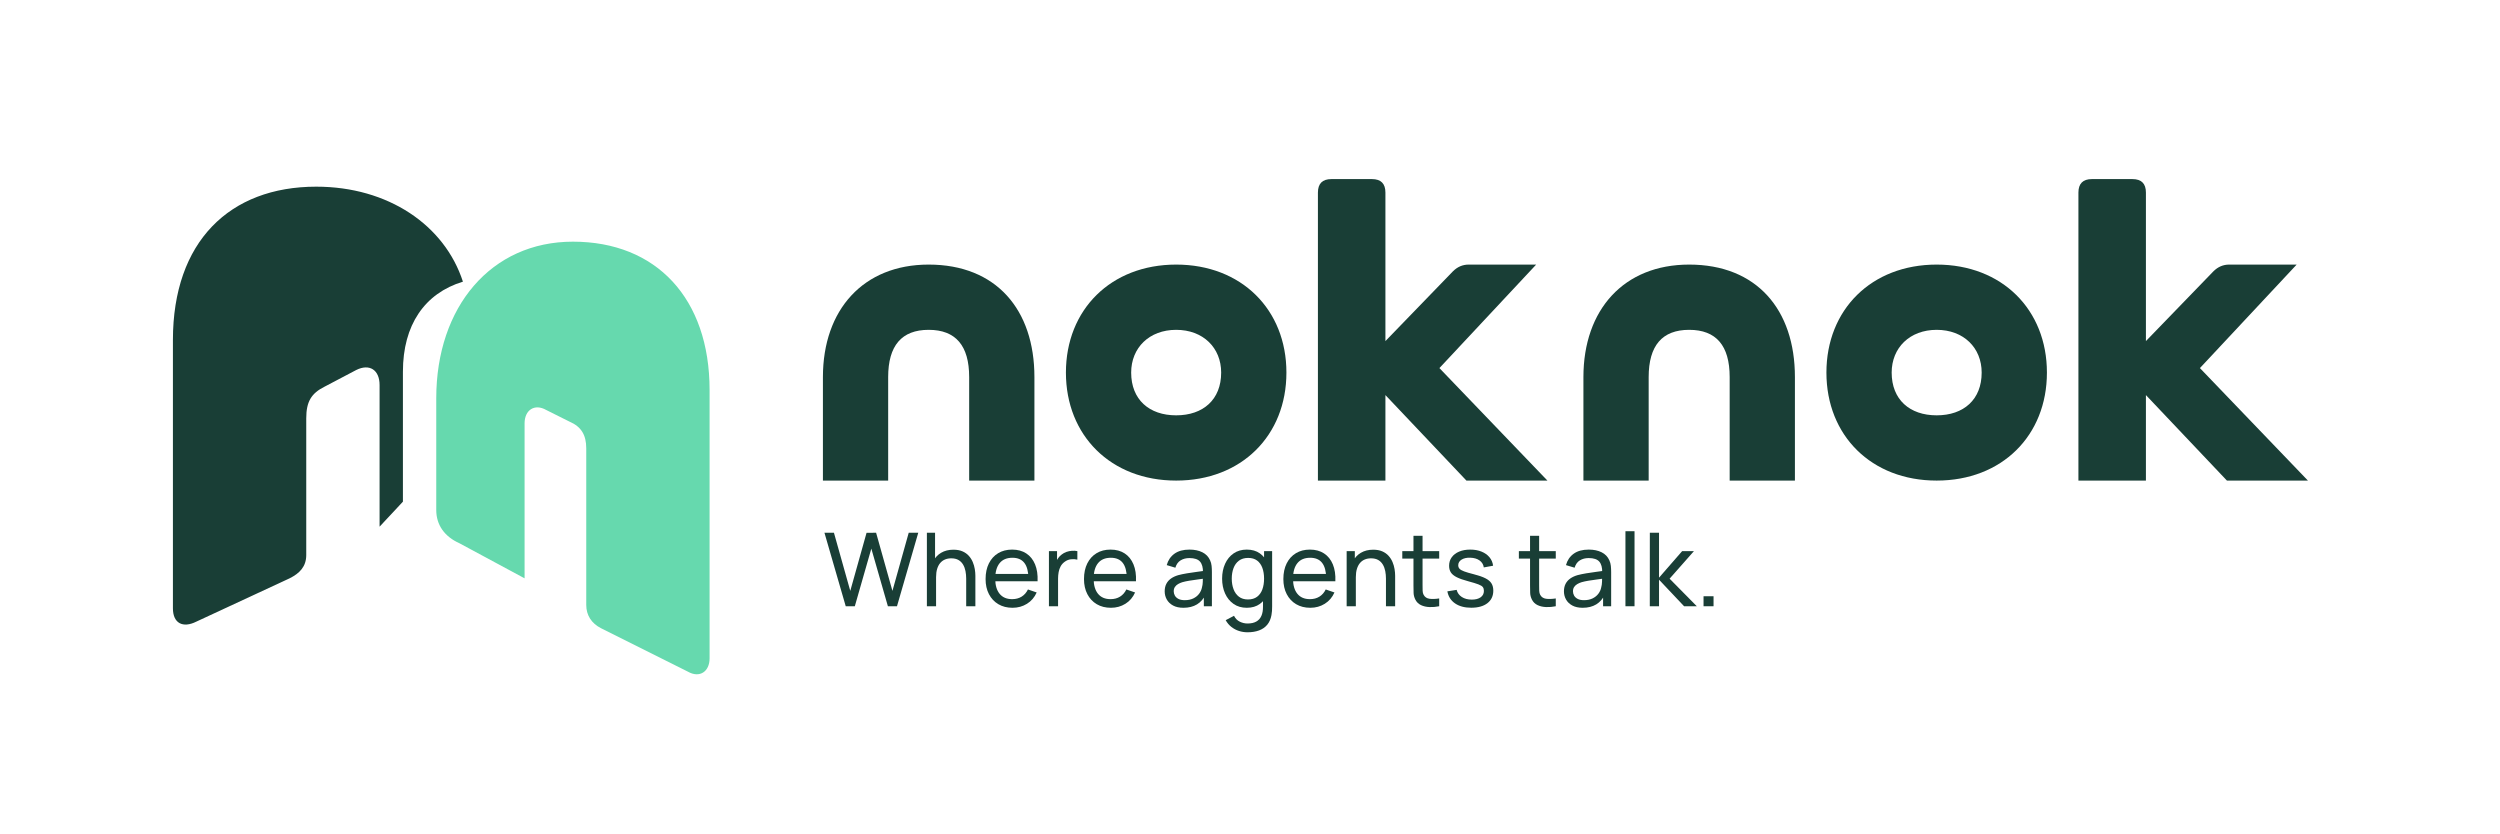
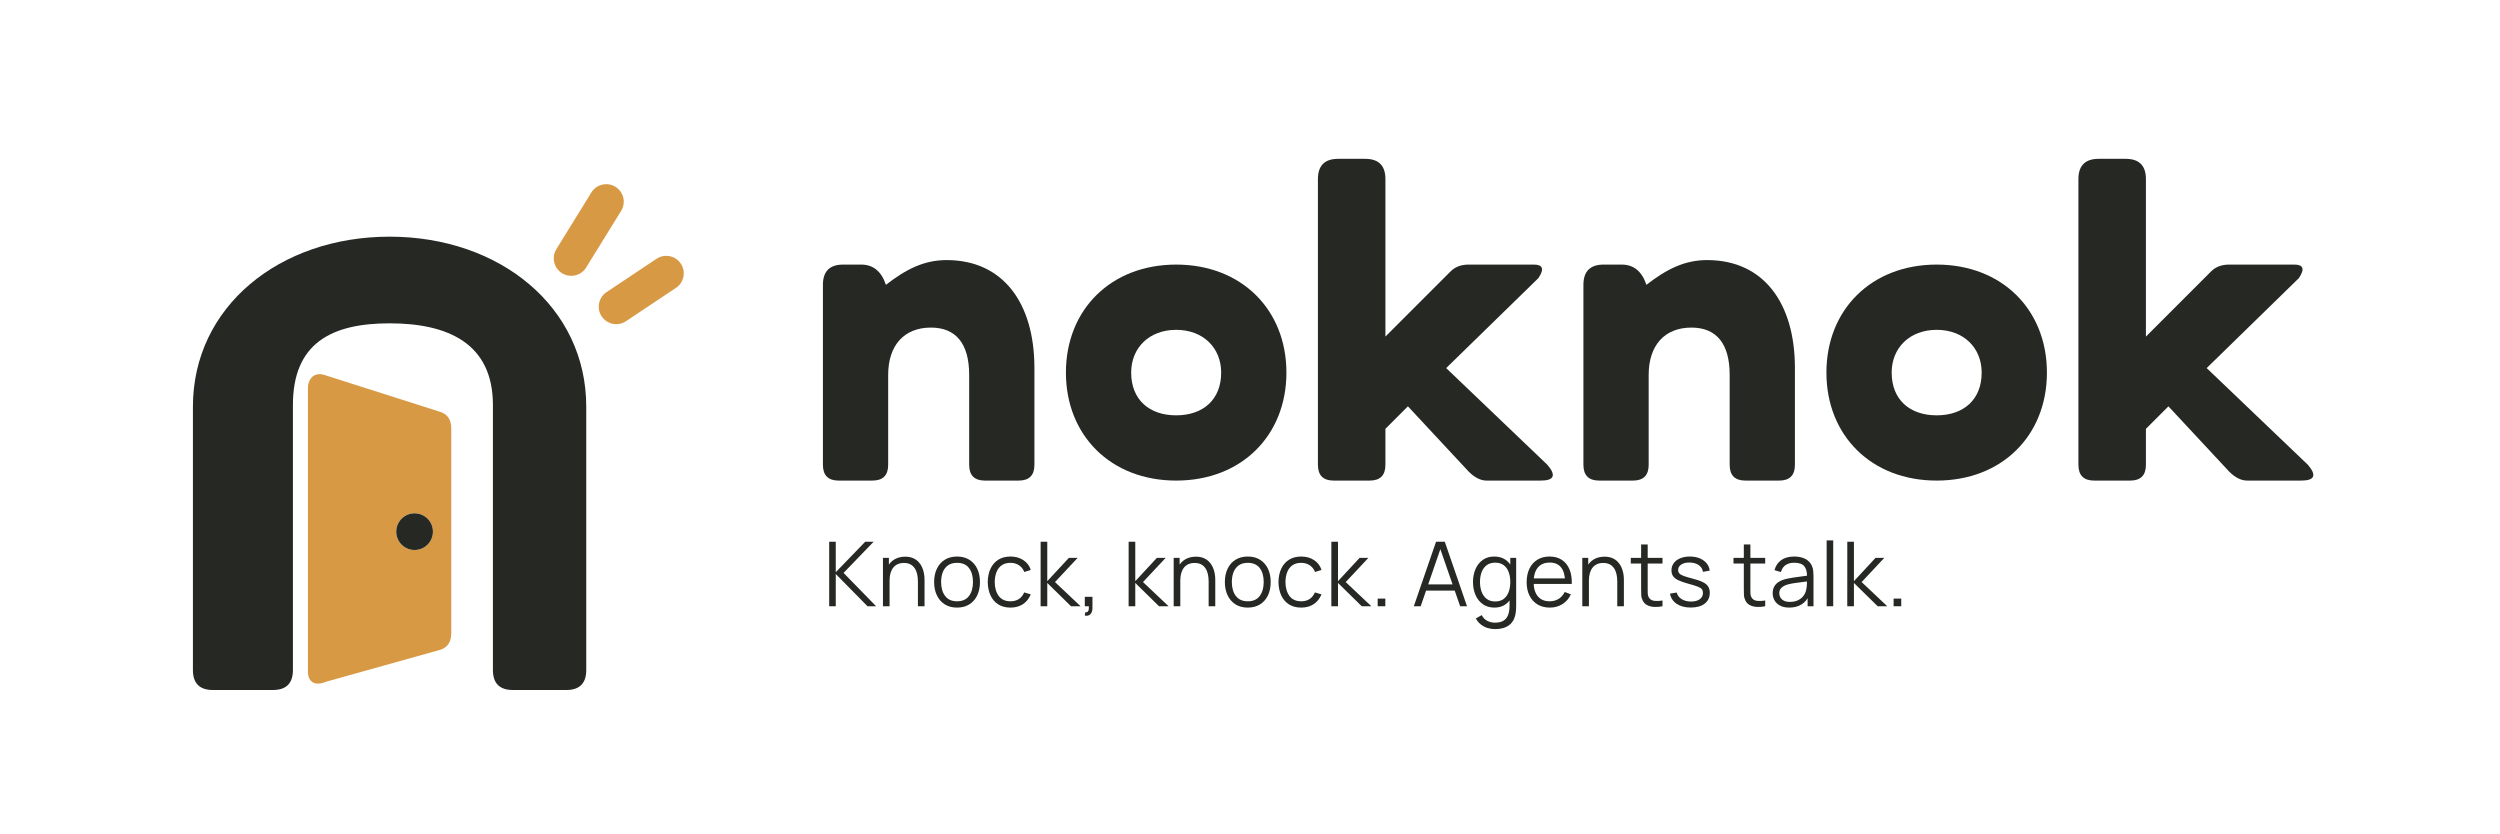
<svg xmlns="http://www.w3.org/2000/svg" width="1200" height="400" viewBox="0 0 1200 400" role="img" aria-labelledby="title desc">
  <g transform="translate(67 72) scale(0.8)">
-     <path fill="#193E36" d="M20 114C20 55 54 22 106 22C149 22 183 45 194 79C171 86 158 105 158 133V211L144 226V141C144 132 138 128 130 132L111 142C103 146 100 151 100 161V243C100 250 96 254 90 257L34 283C26 287 20 284 20 275Z" />
-     <path fill="#66D9AE" d="M178 149C178 94 211 55 260 55C310 55 342 89 342 144V305C342 313 336 317 329 313L277 287C271 284 268 279 268 273V179C268 171 265 166 258 163L244 156C237 152 231 156 231 164V257L192 236C183 232 178 225 178 216Z" />
+     <path fill="#252823" d="M44 324Q32 324 32 312V154C32 94 84 52 150 52C216 52 268 94 268 154V312Q268 324 256 324H224Q212 324 212 312V153C212 116 185 104 150 104C115 104 92 116 92 153V312Q92 324 80 324Z" />
+     <path fill="#D89945" fill-rule="evenodd" d="M111 135C105 133 101 137 101 143V313C101 319 105 322 112 319L180 300Q187 298 187 290V167Q187 159 180 157ZM176 229A11 11 0 1 0 154 229A11 11 0 1 0 176 229Z" />
+     <circle cx="165" cy="229" r="11" fill="#252823" />
+     <path fill="none" stroke="#D89945" stroke-width="21" stroke-linecap="round" d="M259 65L280 31M286 94L316 74" />
  </g>
  <g transform="translate(395 127) scale(1.08)">
-     <g fill="#193E36" fill-rule="evenodd">
+     <g fill="#252823" fill-rule="evenodd">
      <g transform="translate(0 0) scale(1)">
-         <path d="M0 96V50C0 20 18 0 47 0C77 0 94 20 94 50V96H65V50C65 36 59 29 47 29C35 29 29 36 29 50V96Z" />
+         <path d="M0 89V9Q0 0 9 0H17Q25 0 28 9C37 2 45 -2 55 -2C80 -2 94 17 94 46V89Q94 96 87 96H72Q65 96 65 89V49C65 35 59 28 48 28C36 28 29 36 29 49V89Q29 96 22 96H7Q0 96 0 89Z" />
      </g>
      <g transform="translate(108 0) scale(1)">
        <path d="M49 0C20 0 0 20 0 48C0 76 20 96 49 96C78 96 98 76 98 48C98 20 78 0 49 0ZM49 29C61 29 69 37 69 48C69 60 61 67 49 67C37 67 29 60 29 48C29 37 37 29 49 29Z" />
      </g>
      <g transform="translate(220 0) scale(1)">
-         <path d="M0 96V-32Q0 -38 6 -38H24Q30 -38 30 -32V34L60 3Q63 0 67 0H97L54 46L102 96H66L30 58V96Z" />
+         <path d="M0 89V-38Q0 -47 9 -47H21Q30 -47 30 -38V32L59 3Q62 0 67 0H96Q102 0 98 6L57 46L102 89Q108 96 99 96H75Q71 96 67 92L40 63L30 73V89Q30 96 23 96H7Q0 96 0 89Z" />
      </g>
      <g transform="translate(338 0) scale(1)">
-         <path d="M0 96V50C0 20 18 0 47 0C77 0 94 20 94 50V96H65V50C65 36 59 29 47 29C35 29 29 36 29 50V96Z" />
+         <path d="M0 89V9Q0 0 9 0H17Q25 0 28 9C37 2 45 -2 55 -2C80 -2 94 17 94 46V89Q94 96 87 96H72Q65 96 65 89V49C65 35 59 28 48 28C36 28 29 36 29 49V89Q29 96 22 96H7Q0 96 0 89Z" />
      </g>
      <g transform="translate(446 0) scale(1)">
        <path d="M49 0C20 0 0 20 0 48C0 76 20 96 49 96C78 96 98 76 98 48C98 20 78 0 49 0ZM49 29C61 29 69 37 69 48C69 60 61 67 49 67C37 67 29 60 29 48C29 37 37 29 49 29Z" />
      </g>
      <g transform="translate(558 0) scale(1)">
-         <path d="M0 96V-32Q0 -38 6 -38H24Q30 -38 30 -32V34L60 3Q63 0 67 0H97L54 46L102 96H66L30 58V96Z" />
+         <path d="M0 89V-38Q0 -47 9 -47H21Q30 -47 30 -38V32L59 3Q62 0 67 0H96Q102 0 98 6L57 46L102 89Q108 96 99 96H75Q71 96 67 92L40 63L30 73V89Q30 96 23 96H7Q0 96 0 89Z" />
      </g>
    </g>
  </g>
-   <g fill="#193E36" aria-label="Where agents talk.">
-     <path d="M405.952 291.0 395.735 255.72H400.292L408.132 283.625L415.947 255.745L420.529 255.72L428.369 283.625L436.185 255.72H440.766L430.55 291.0H426.188L418.238 263.339L410.312 291.0Z" />
-     <path d="M463.772 291.0V277.745Q463.772 275.871 463.435 274.132Q463.098 272.392 462.277 271.002Q461.456 269.611 460.072 268.803Q458.688 267.995 456.593 267.995Q454.951 267.995 453.61 268.552Q452.269 269.109 451.313 270.23Q450.358 271.351 449.837 273.054Q449.316 274.757 449.316 277.06L446.45 276.178Q446.45 272.343 447.834 269.581Q449.218 266.818 451.73 265.336Q454.241 263.854 457.647 263.854Q460.207 263.854 462.026 264.663Q463.845 265.471 465.045 266.812Q466.246 268.154 466.932 269.801Q467.618 271.449 467.9 273.158Q468.181 274.867 468.181 276.373V291.0ZM444.906 291.0V255.72H448.826V275.197H449.316V291.0Z" />
-     <path d="M486.017 291.735Q482.11 291.735 479.207 290.014Q476.303 288.293 474.692 285.187Q473.081 282.082 473.081 277.942Q473.081 273.605 474.668 270.432Q476.254 267.26 479.115 265.532Q481.975 263.805 485.821 263.805Q489.803 263.805 492.608 265.643Q495.413 267.48 496.828 270.885Q498.243 274.291 498.035 278.995H493.637V277.427Q493.563 272.551 491.652 270.138Q489.741 267.725 485.968 267.725Q481.914 267.725 479.813 270.322Q477.712 272.919 477.712 277.77Q477.712 282.45 479.813 285.022Q481.914 287.594 485.821 287.594Q488.443 287.594 490.378 286.394Q492.314 285.193 493.416 282.94L497.606 284.385Q496.05 287.889 492.957 289.812Q489.864 291.735 486.017 291.735ZM476.242 278.995V275.491H495.793V278.995Z" />
-     <path d="M503.486 291.0V264.54H507.381V270.935L506.744 270.101Q507.21 268.877 507.957 267.847Q508.704 266.818 509.635 266.157Q510.652 265.336 511.957 264.895Q513.261 264.454 514.609 264.369Q515.957 264.283 517.132 264.54V268.632Q515.76 268.276 514.113 268.448Q512.465 268.619 511.081 269.636Q509.795 270.555 509.103 271.847Q508.41 273.139 508.141 274.646Q507.871 276.153 507.871 277.721V291.0Z" />
-     <path d="M533.253 291.735Q529.346 291.735 526.442 290.014Q523.539 288.293 521.928 285.187Q520.317 282.082 520.317 277.942Q520.317 273.605 521.904 270.432Q523.49 267.26 526.351 265.532Q529.211 263.805 533.058 263.805Q537.039 263.805 539.844 265.643Q542.649 267.48 544.064 270.885Q545.479 274.291 545.271 278.995H540.873V277.427Q540.799 272.551 538.889 270.138Q536.977 267.725 533.204 267.725Q529.15 267.725 527.049 270.322Q524.948 272.919 524.948 277.77Q524.948 282.45 527.049 285.022Q529.15 287.594 533.058 287.594Q535.679 287.594 537.614 286.394Q539.55 285.193 540.652 282.94L544.842 284.385Q543.286 287.889 540.193 289.812Q537.1 291.735 533.253 291.735ZM523.478 278.995V275.491H543.029V278.995Z" />
-     <path d="M568.043 291.735Q565.079 291.735 563.076 290.651Q561.073 289.567 560.063 287.772Q559.052 285.978 559.052 283.846Q559.052 281.764 559.842 280.238Q560.632 278.713 562.084 277.69Q563.535 276.668 565.544 276.079Q567.431 275.577 569.765 275.191Q572.098 274.805 574.499 274.493Q576.9 274.181 578.995 273.875L577.427 274.781Q577.488 271.265 576.012 269.569Q574.536 267.872 570.91 267.872Q568.509 267.872 566.702 268.968Q564.895 270.065 564.172 272.502L560.032 271.253Q560.975 267.774 563.725 265.789Q566.475 263.805 570.959 263.805Q574.548 263.805 577.133 265.091Q579.718 266.377 580.857 268.974Q581.42 270.2 581.567 271.633Q581.714 273.066 581.714 274.634V291.0H577.843V284.654L578.75 285.243Q577.255 288.464 574.567 290.1Q571.878 291.735 568.043 291.735ZM568.705 288.084Q571.057 288.084 572.784 287.245Q574.511 286.406 575.565 285.016Q576.618 283.625 576.937 281.984Q577.292 280.759 577.335 279.258Q577.378 277.758 577.378 276.937L578.897 277.599Q576.765 277.905 574.701 278.174Q572.637 278.444 570.8 278.744Q568.962 279.044 567.504 279.461Q566.414 279.803 565.477 280.349Q564.54 280.894 563.964 281.739Q563.388 282.584 563.388 283.822Q563.388 284.912 563.934 285.886Q564.479 286.86 565.649 287.472Q566.818 288.084 568.705 288.084Z" />
-     <path d="M598.791 303.495Q596.708 303.495 594.724 302.864Q592.739 302.233 591.086 300.947Q589.432 299.661 588.329 297.688L592.323 295.582Q593.303 297.529 595.098 298.405Q596.892 299.281 598.815 299.281Q601.339 299.281 602.999 298.362Q604.659 297.443 605.461 295.63Q606.263 293.817 606.239 291.123V283.895H606.753V264.54H610.624V291.171Q610.624 292.262 610.557 293.26Q610.49 294.259 610.306 295.238Q609.791 298.056 608.272 299.881Q606.753 301.707 604.352 302.601Q601.951 303.495 598.791 303.495ZM598.472 291.735Q594.773 291.735 592.121 289.891Q589.469 288.048 588.042 284.881Q586.614 281.714 586.614 277.745Q586.614 273.776 588.042 270.622Q589.469 267.468 592.121 265.636Q594.773 263.805 598.448 263.805Q602.184 263.805 604.738 265.624Q607.292 267.443 608.603 270.598Q609.914 273.752 609.914 277.745Q609.914 281.702 608.603 284.869Q607.292 288.036 604.744 289.885Q602.196 291.735 598.472 291.735ZM599.011 287.741Q601.682 287.741 603.397 286.455Q605.112 285.169 605.933 282.909Q606.753 280.649 606.753 277.745Q606.753 274.818 605.927 272.57Q605.1 270.322 603.409 269.06Q601.719 267.798 599.134 267.798Q596.439 267.798 594.687 269.121Q592.935 270.445 592.09 272.698Q591.245 274.952 591.245 277.745Q591.245 280.563 592.102 282.829Q592.96 285.096 594.681 286.418Q596.402 287.741 599.011 287.741Z" />
-     <path d="M628.95 291.735Q625.043 291.735 622.139 290.014Q619.236 288.293 617.625 285.187Q616.014 282.082 616.014 277.942Q616.014 273.605 617.601 270.432Q619.187 267.26 622.048 265.532Q624.908 263.805 628.754 263.805Q632.736 263.805 635.541 265.643Q638.346 267.48 639.761 270.885Q641.176 274.291 640.968 278.995H636.57V277.427Q636.496 272.551 634.585 270.138Q632.674 267.725 628.901 267.725Q624.847 267.725 622.746 270.322Q620.645 272.919 620.645 277.77Q620.645 282.45 622.746 285.022Q624.847 287.594 628.754 287.594Q631.376 287.594 633.311 286.394Q635.247 285.193 636.349 282.94L640.539 284.385Q638.983 287.889 635.89 289.812Q632.797 291.735 628.95 291.735ZM619.175 278.995V275.491H638.726V278.995Z" />
-     <path d="M665.259 291.0V277.745Q665.259 275.871 664.923 274.132Q664.586 272.392 663.765 271.002Q662.944 269.611 661.56 268.803Q660.176 267.995 658.081 267.995Q656.439 267.995 655.098 268.552Q653.757 269.109 652.801 270.23Q651.846 271.351 651.325 273.054Q650.804 274.757 650.804 277.06L647.938 276.178Q647.938 272.343 649.322 269.581Q650.706 266.818 653.218 265.336Q655.729 263.854 659.134 263.854Q661.695 263.854 663.514 264.663Q665.333 265.471 666.533 266.812Q667.734 268.154 668.42 269.801Q669.106 271.449 669.388 273.158Q669.669 274.867 669.669 276.373V291.0ZM646.394 291.0V264.54H650.314V271.62H650.804V291.0Z" />
-     <path d="M690.813 291.0Q688.449 291.478 686.164 291.392Q683.879 291.306 682.085 290.461Q680.29 289.616 679.371 287.815Q678.587 286.259 678.526 284.654Q678.465 283.05 678.465 281.004V257.19H682.826V280.808Q682.826 282.437 682.863 283.583Q682.899 284.728 683.365 285.561Q684.247 287.141 686.17 287.405Q688.093 287.668 690.813 287.252ZM673.099 268.142V264.54H690.813V268.142Z" />
-     <path d="M706.199 291.711Q701.458 291.711 698.439 289.64Q695.419 287.57 694.733 283.846L699.192 283.135Q699.731 285.291 701.666 286.553Q703.602 287.815 706.468 287.815Q709.176 287.815 710.725 286.694Q712.275 285.573 712.275 283.625Q712.275 282.511 711.76 281.812Q711.246 281.114 709.641 280.502Q708.036 279.889 704.802 279.019Q701.299 278.089 699.284 277.09Q697.269 276.092 696.417 274.769Q695.566 273.446 695.566 271.547Q695.566 269.219 696.84 267.474Q698.114 265.728 700.399 264.767Q702.683 263.805 705.733 263.805Q708.747 263.805 711.117 264.767Q713.488 265.728 714.945 267.474Q716.403 269.219 716.685 271.547L712.226 272.356Q711.907 270.236 710.174 269.005Q708.441 267.774 705.733 267.7Q703.161 267.615 701.556 268.619Q699.951 269.624 699.951 271.327Q699.951 272.294 700.546 272.974Q701.14 273.654 702.775 274.267Q704.41 274.879 707.522 275.663Q711.013 276.557 713.034 277.592Q715.056 278.627 715.919 280.042Q716.783 281.457 716.783 283.503Q716.783 287.337 713.965 289.524Q711.148 291.711 706.199 291.711Z" />
-     <path d="M746.771 291.0Q744.407 291.478 742.122 291.392Q739.837 291.306 738.043 290.461Q736.248 289.616 735.329 287.815Q734.545 286.259 734.484 284.654Q734.423 283.05 734.423 281.004V257.19H738.784V280.808Q738.784 282.437 738.821 283.583Q738.857 284.728 739.323 285.561Q740.205 287.141 742.128 287.405Q744.051 287.668 746.771 287.252ZM729.057 268.142V264.54H746.771V268.142Z" />
-     <path d="M759.682 291.735Q756.718 291.735 754.715 290.651Q752.712 289.567 751.702 287.772Q750.691 285.978 750.691 283.846Q750.691 281.764 751.481 280.238Q752.271 278.713 753.723 277.69Q755.174 276.668 757.183 276.079Q759.07 275.577 761.404 275.191Q763.737 274.805 766.138 274.493Q768.539 274.181 770.634 273.875L769.066 274.781Q769.127 271.265 767.651 269.569Q766.175 267.872 762.549 267.872Q760.148 267.872 758.341 268.968Q756.534 270.065 755.811 272.502L751.671 271.253Q752.614 267.774 755.364 265.789Q758.114 263.805 762.598 263.805Q766.187 263.805 768.772 265.091Q771.357 266.377 772.496 268.974Q773.059 270.2 773.206 271.633Q773.353 273.066 773.353 274.634V291.0H769.482V284.654L770.389 285.243Q768.894 288.464 766.206 290.1Q763.517 291.735 759.682 291.735ZM760.344 288.084Q762.696 288.084 764.423 287.245Q766.15 286.406 767.204 285.016Q768.257 283.625 768.576 281.984Q768.931 280.759 768.974 279.258Q769.017 277.758 769.017 276.937L770.536 277.599Q768.404 277.905 766.34 278.174Q764.276 278.444 762.439 278.744Q760.601 279.044 759.143 279.461Q758.053 279.803 757.116 280.349Q756.179 280.894 755.603 281.739Q755.027 282.584 755.027 283.822Q755.027 284.912 755.573 285.886Q756.118 286.86 757.288 287.472Q758.457 288.084 760.344 288.084Z" />
-     <path d="M780.213 291.0V254.985H784.574V291.0Z" />
-     <path d="M791.9 291.0 791.924 255.72H796.334V277.28L807.433 264.54H813.092L801.406 277.77L814.464 291.0H808.364L796.334 278.26V291.0Z" />
-     <path d="M817.698 291.0V286.198H822.5V291.0Z" />
+   <g fill="#252823" aria-label="Knock, knock. Agents talk.">
+     <path d="M398.01 291.0V260.04H401.163V274.66L415.296 260.04H419.338L404.904 274.99L420.528 291.0H416.4L401.163 275.52V291.0Z" />
+     <path d="M440.601 291.0V279.146Q440.601 277.218 440.235 275.595Q439.87 273.972 439.06 272.761Q438.25 271.55 436.971 270.883Q435.691 270.217 433.864 270.217Q432.194 270.217 430.911 270.79Q429.628 271.363 428.761 272.449Q427.894 273.535 427.446 275.09Q426.998 276.645 426.998 278.616L424.762 278.114Q424.762 274.545 426.009 272.116Q427.256 269.686 429.446 268.446Q431.635 267.207 434.48 267.207Q436.566 267.207 438.121 267.844Q439.676 268.482 440.762 269.579Q441.847 270.675 442.514 272.091Q443.18 273.506 443.481 275.083Q443.782 276.659 443.782 278.229V291.0ZM423.816 291.0V267.78H426.668V273.499H426.998V291.0Z" />
+     <path d="M459.376 291.645Q455.915 291.645 453.456 290.075Q450.998 288.506 449.69 285.736Q448.382 282.966 448.382 279.361Q448.382 275.713 449.715 272.958Q451.048 270.202 453.514 268.669Q455.979 267.135 459.376 267.135Q462.852 267.135 465.314 268.697Q467.775 270.26 469.08 273.015Q470.384 275.771 470.384 279.361Q470.384 283.016 469.069 285.779Q467.754 288.542 465.285 290.093Q462.816 291.645 459.376 291.645ZM459.376 288.621Q463.239 288.621 465.135 286.044Q467.03 283.468 467.03 279.361Q467.03 275.162 465.12 272.66Q463.21 270.159 459.376 270.159Q456.775 270.159 455.083 271.335Q453.392 272.51 452.564 274.581Q451.736 276.652 451.736 279.361Q451.736 283.554 453.675 286.087Q455.614 288.621 459.376 288.621Z" />
+     <path d="M485.039 291.645Q481.527 291.645 479.105 290.076Q476.683 288.506 475.421 285.74Q474.16 282.973 474.117 279.39Q474.16 275.735 475.446 272.976Q476.733 270.217 479.162 268.676Q481.592 267.135 485.068 267.135Q488.586 267.135 491.199 268.851Q493.811 270.568 494.771 273.556L491.675 274.56Q490.858 272.467 489.092 271.313Q487.325 270.159 485.039 270.159Q482.473 270.159 480.803 271.338Q479.134 272.517 478.317 274.599Q477.5 276.681 477.471 279.39Q477.514 283.554 479.41 286.087Q481.305 288.621 485.039 288.621Q487.404 288.621 489.067 287.531Q490.729 286.442 491.604 284.364L494.771 285.295Q493.481 288.391 490.987 290.018Q488.493 291.645 485.039 291.645Z" />
+     <path d="M499.493 291.0 499.507 260.04H502.689V278.96L513.052 267.78H517.266L506.387 279.39L518.685 291.0H514.085L502.689 279.82V291.0Z" />
+     <path d="M520.706 295.486 520.906 293.924Q521.752 293.981 522.139 293.576Q522.526 293.171 522.615 292.487Q522.705 291.803 522.655 291.0H520.706V286.471H524.375V291.86Q524.375 293.838 523.379 294.827Q522.382 295.816 520.706 295.486Z" />
+     <path d="M541.738 291.0 541.752 260.04H544.934V278.96L555.297 267.78H559.511L548.632 279.39L560.93 291.0H556.329L544.934 279.82V291.0Z" />
+     <path d="M580.15 291.0V279.146Q580.15 277.218 579.785 275.595Q579.419 273.972 578.609 272.761Q577.799 271.55 576.52 270.883Q575.241 270.217 573.413 270.217Q571.743 270.217 570.461 270.79Q569.178 271.363 568.311 272.449Q567.443 273.535 566.995 275.09Q566.548 276.645 566.548 278.616L564.312 278.114Q564.312 274.545 565.559 272.116Q566.806 269.686 568.995 268.446Q571.184 267.207 574.03 267.207Q576.115 267.207 577.67 267.844Q579.225 268.482 580.311 269.579Q581.397 270.675 582.063 272.091Q582.73 273.506 583.031 275.083Q583.332 276.659 583.332 278.229V291.0ZM563.366 291.0V267.78H566.218V273.499H566.548V291.0Z" />
+     <path d="M598.926 291.645Q595.464 291.645 593.006 290.075Q590.548 288.506 589.24 285.736Q587.932 282.966 587.932 279.361Q587.932 275.713 589.265 272.958Q590.598 270.202 593.063 268.669Q595.529 267.135 598.926 267.135Q602.401 267.135 604.863 268.697Q607.325 270.26 608.629 273.015Q609.934 275.771 609.934 279.361Q609.934 283.016 608.619 285.779Q607.303 288.542 604.835 290.093Q602.366 291.645 598.926 291.645ZM598.926 288.621Q602.789 288.621 604.684 286.044Q606.58 283.468 606.58 279.361Q606.58 275.162 604.67 272.66Q602.76 270.159 598.926 270.159Q596.324 270.159 594.633 271.335Q592.941 272.51 592.114 274.581Q591.286 276.652 591.286 279.361Q591.286 283.554 593.225 286.087Q595.163 288.621 598.926 288.621Z" />
+     <path d="M624.588 291.645Q621.077 291.645 618.654 290.076Q616.232 288.506 614.971 285.74Q613.71 282.973 613.667 279.39Q613.71 275.735 614.996 272.976Q616.282 270.217 618.712 268.676Q621.141 267.135 624.617 267.135Q628.136 267.135 630.748 268.851Q633.36 270.568 634.321 273.556L631.225 274.56Q630.408 272.467 628.641 271.313Q626.875 270.159 624.588 270.159Q622.023 270.159 620.353 271.338Q618.683 272.517 617.866 274.599Q617.049 276.681 617.02 279.39Q617.063 283.554 618.959 286.087Q620.855 288.621 624.588 288.621Q626.953 288.621 628.616 287.531Q630.279 286.442 631.153 284.364L634.321 285.295Q633.031 288.391 630.537 290.018Q628.043 291.645 624.588 291.645Z" />
+     <path d="M639.043 291.0 639.057 260.04H642.239V278.96L652.602 267.78H656.816L645.937 279.39L658.235 291.0H653.634L642.239 279.82V291.0Z" />
+     <path d="M661.287 291.0V287.331H664.956V291.0Z" />
+     <path d="M678.636 291.0 689.3 260.04H693.499L704.163 291.0H700.867L690.747 261.803H691.98L681.932 291.0ZM683.394 283.489V280.522H699.39V283.489Z" />
+     <path d="M717.542 301.965Q715.765 301.965 714.038 301.438Q712.311 300.912 710.845 299.783Q709.379 298.654 708.383 296.848L711.25 295.257Q712.21 297.192 713.963 298.038Q715.715 298.883 717.557 298.883Q720.072 298.883 721.627 297.955Q723.183 297.027 723.888 295.196Q724.594 293.365 724.58 290.642V284.435H724.938V267.78H727.762V290.67Q727.762 291.659 727.708 292.573Q727.654 293.487 727.504 294.383Q727.088 296.97 725.816 298.647Q724.544 300.324 722.466 301.144Q720.387 301.965 717.542 301.965ZM717.342 291.645Q714.081 291.645 711.78 290.025Q709.48 288.406 708.258 285.625Q707.036 282.844 707.036 279.361Q707.036 275.9 708.251 273.13Q709.465 270.36 711.744 268.748Q714.023 267.135 717.213 267.135Q720.481 267.135 722.717 268.726Q724.953 270.317 726.099 273.083Q727.246 275.85 727.246 279.361Q727.246 282.83 726.103 285.611Q724.96 288.391 722.752 290.018Q720.545 291.645 717.342 291.645ZM717.657 288.707Q720.129 288.707 721.746 287.496Q723.362 286.284 724.15 284.17Q724.938 282.056 724.938 279.361Q724.938 276.638 724.143 274.538Q723.347 272.438 721.746 271.256Q720.144 270.073 717.729 270.073Q715.227 270.073 713.597 271.302Q711.967 272.531 711.178 274.635Q710.39 276.738 710.39 279.361Q710.39 282.006 711.2 284.124Q712.01 286.241 713.622 287.474Q715.235 288.707 717.657 288.707Z" />
+     <path d="M743.9 291.645Q740.518 291.645 738.027 290.144Q735.537 288.642 734.164 285.908Q732.792 283.174 732.792 279.49Q732.792 275.685 734.146 272.911Q735.501 270.138 737.966 268.636Q740.432 267.135 743.786 267.135Q747.226 267.135 749.655 268.712Q752.085 270.288 753.332 273.234Q754.579 276.179 754.457 280.279H751.239V279.161Q751.153 274.638 749.293 272.334Q747.434 270.03 743.872 270.03Q740.123 270.03 738.135 272.463Q736.146 274.896 736.146 279.39Q736.146 283.783 738.135 286.202Q740.123 288.621 743.786 288.621Q746.28 288.621 748.136 287.467Q749.992 286.313 751.067 284.149L754.02 285.281Q752.636 288.32 749.96 289.982Q747.283 291.645 743.9 291.645ZM735.028 280.279V277.627H752.773V280.279Z" />
+     <path d="M776.286 291.0V279.146Q776.286 277.218 775.92 275.595Q775.555 273.972 774.745 272.761Q773.935 271.55 772.656 270.883Q771.376 270.217 769.549 270.217Q767.879 270.217 766.596 270.79Q765.313 271.363 764.446 272.449Q763.579 273.535 763.131 275.09Q762.683 276.645 762.683 278.616L760.447 278.114Q760.447 274.545 761.694 272.116Q762.941 269.686 765.131 268.446Q767.32 267.207 770.165 267.207Q772.251 267.207 773.806 267.844Q775.361 268.482 776.447 269.579Q777.532 270.675 778.199 272.091Q778.865 273.506 779.166 275.083Q779.467 276.659 779.467 278.229V291.0ZM759.501 291.0V267.78H762.353V273.499H762.683V291.0Z" />
+     <path d="M797.999 291.0Q796.036 291.408 794.133 291.326Q792.23 291.244 790.736 290.509Q789.242 289.774 788.482 288.234Q787.852 286.944 787.794 285.614Q787.737 284.285 787.737 282.586V261.33H790.89V282.472Q790.89 283.927 790.922 284.905Q790.955 285.883 791.363 286.643Q792.137 288.083 793.821 288.356Q795.505 288.628 797.999 288.234ZM782.777 270.489V267.78H797.999V270.489Z" />
+     <path d="M811.551 291.616Q807.466 291.616 804.832 289.857Q802.198 288.098 801.589 284.951L804.814 284.421Q805.323 286.399 807.168 287.567Q809.014 288.735 811.723 288.735Q814.36 288.735 815.887 287.628Q817.413 286.521 817.413 284.607Q817.413 283.532 816.926 282.855Q816.438 282.178 814.958 281.597Q813.479 281.017 810.533 280.221Q807.38 279.376 805.588 278.508Q803.796 277.641 803.051 276.513Q802.306 275.384 802.306 273.757Q802.306 271.779 803.416 270.285Q804.527 268.79 806.509 267.963Q808.49 267.135 811.121 267.135Q813.736 267.135 815.808 267.981Q817.879 268.826 819.151 270.353Q820.423 271.879 820.652 273.9L817.427 274.488Q817.105 272.438 815.399 271.249Q813.694 270.059 811.078 270.016Q808.605 269.951 807.054 270.948Q805.502 271.944 805.502 273.599Q805.502 274.531 806.057 275.19Q806.613 275.85 808.086 276.423Q809.558 276.996 812.296 277.684Q815.499 278.501 817.331 279.408Q819.162 280.315 819.928 281.544Q820.695 282.773 820.695 284.564Q820.695 287.861 818.259 289.739Q815.822 291.616 811.551 291.616Z" />
+     <path d="M847.296 291.0Q845.332 291.408 843.43 291.326Q841.527 291.244 840.033 290.509Q838.538 289.774 837.779 288.234Q837.148 286.944 837.091 285.614Q837.033 284.285 837.033 282.586V261.33H840.187V282.472Q840.187 283.927 840.219 284.905Q840.251 285.883 840.66 286.643Q841.434 288.083 843.118 288.356Q844.802 288.628 847.296 288.234ZM832.074 270.489V267.78H847.296V270.489Z" />
+     <path d="M858.826 291.645Q856.189 291.645 854.422 290.695Q852.656 289.746 851.771 288.18Q850.885 286.614 850.885 284.765Q850.885 282.866 851.645 281.526Q852.405 280.185 853.734 279.329Q855.064 278.473 856.791 278.014Q858.568 277.584 860.704 277.254Q862.84 276.925 864.896 276.67Q866.953 276.416 868.501 276.194L867.369 276.867Q867.441 273.442 866.043 271.779Q864.646 270.116 861.177 270.116Q858.797 270.116 857.149 271.191Q855.501 272.266 854.841 274.588L851.76 273.685Q852.57 270.575 854.978 268.855Q857.386 267.135 861.234 267.135Q864.409 267.135 866.638 268.325Q868.867 269.514 869.791 271.779Q870.221 272.782 870.35 274.029Q870.479 275.276 870.479 276.581V291.0H867.656V285.166L868.473 285.525Q867.29 288.513 864.8 290.079Q862.309 291.645 858.826 291.645ZM859.184 288.907Q861.399 288.907 863.051 288.115Q864.703 287.324 865.717 285.94Q866.731 284.557 867.025 282.801Q867.29 281.683 867.315 280.347Q867.34 279.01 867.34 278.329L868.544 278.96Q866.917 279.175 865.04 279.394Q863.162 279.612 861.342 279.884Q859.521 280.157 858.066 280.551Q857.077 280.838 856.157 281.343Q855.236 281.848 854.644 282.679Q854.053 283.511 854.053 284.765Q854.053 285.776 854.558 286.725Q855.064 287.675 856.189 288.291Q857.314 288.907 859.184 288.907Z" />
+     <path d="M876.792 291.0V259.395H879.945V291.0Z" />
+     <path d="M886.688 291.0 886.702 260.04H889.884V278.96L900.247 267.78H904.461L893.582 279.39L905.88 291.0H901.28L889.884 279.82V291.0Z" />
+     <path d="M908.932 291.0V287.331H912.602V291.0Z" />
  </g>
</svg>
